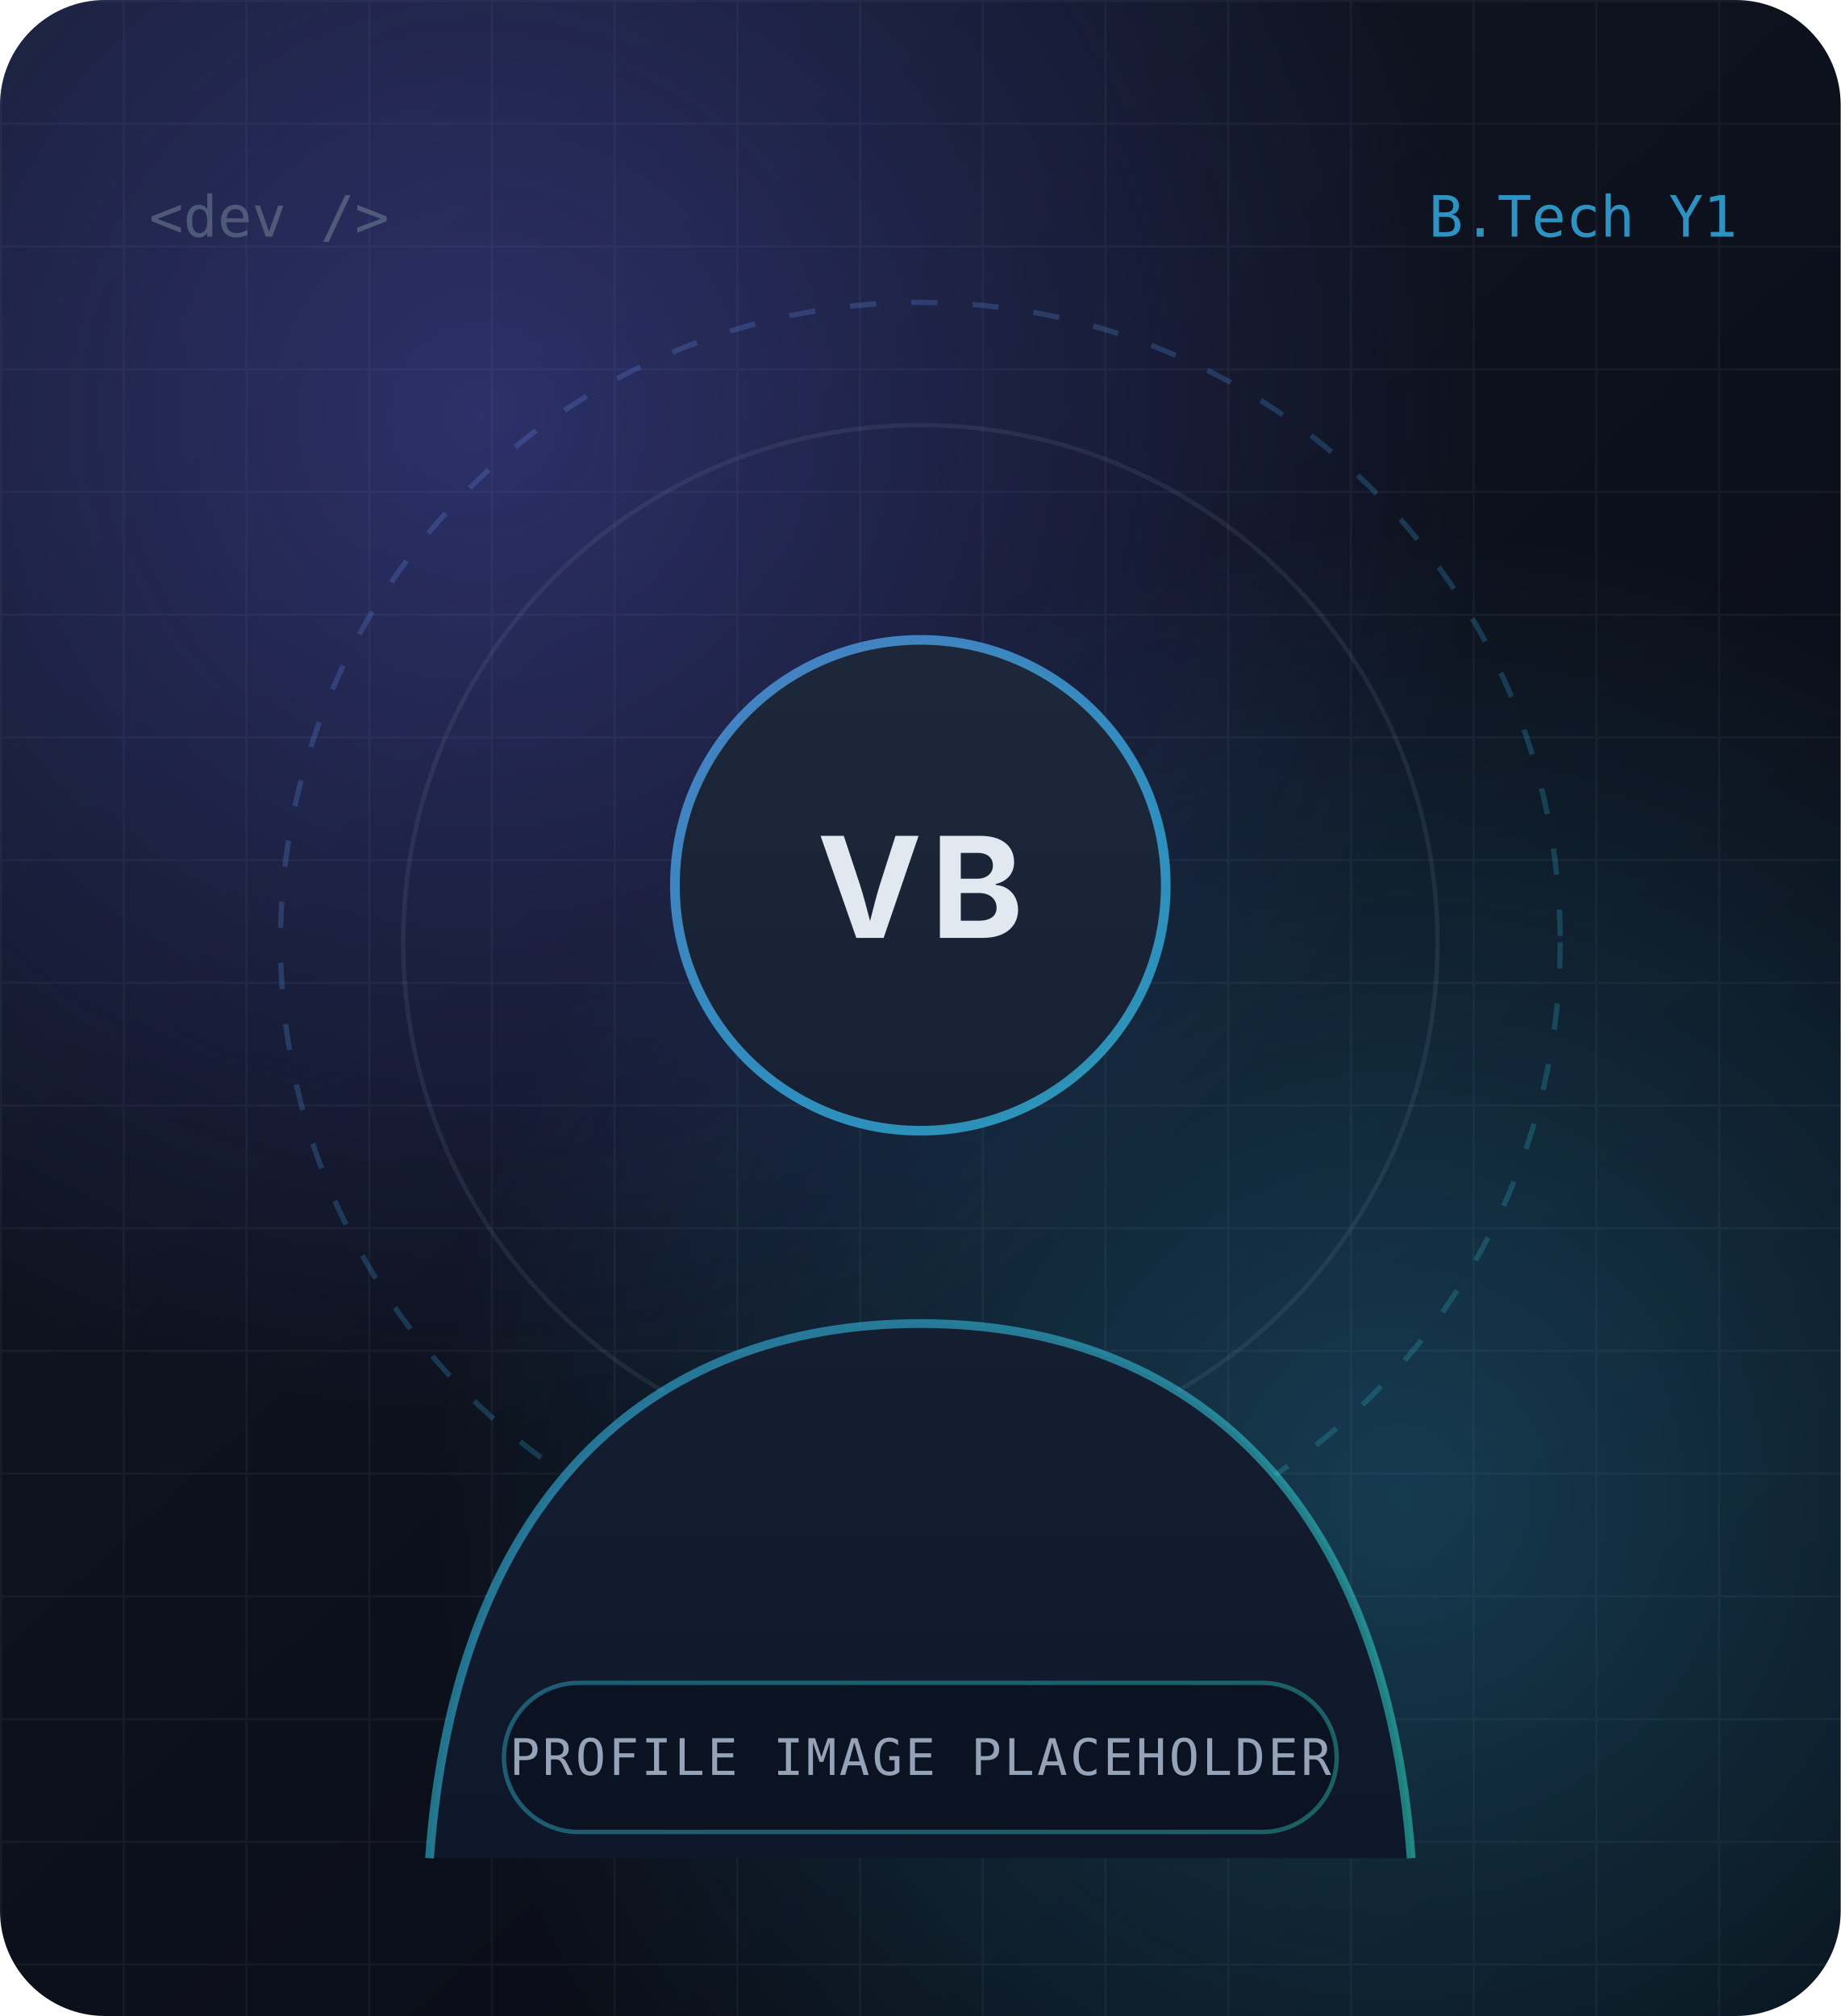
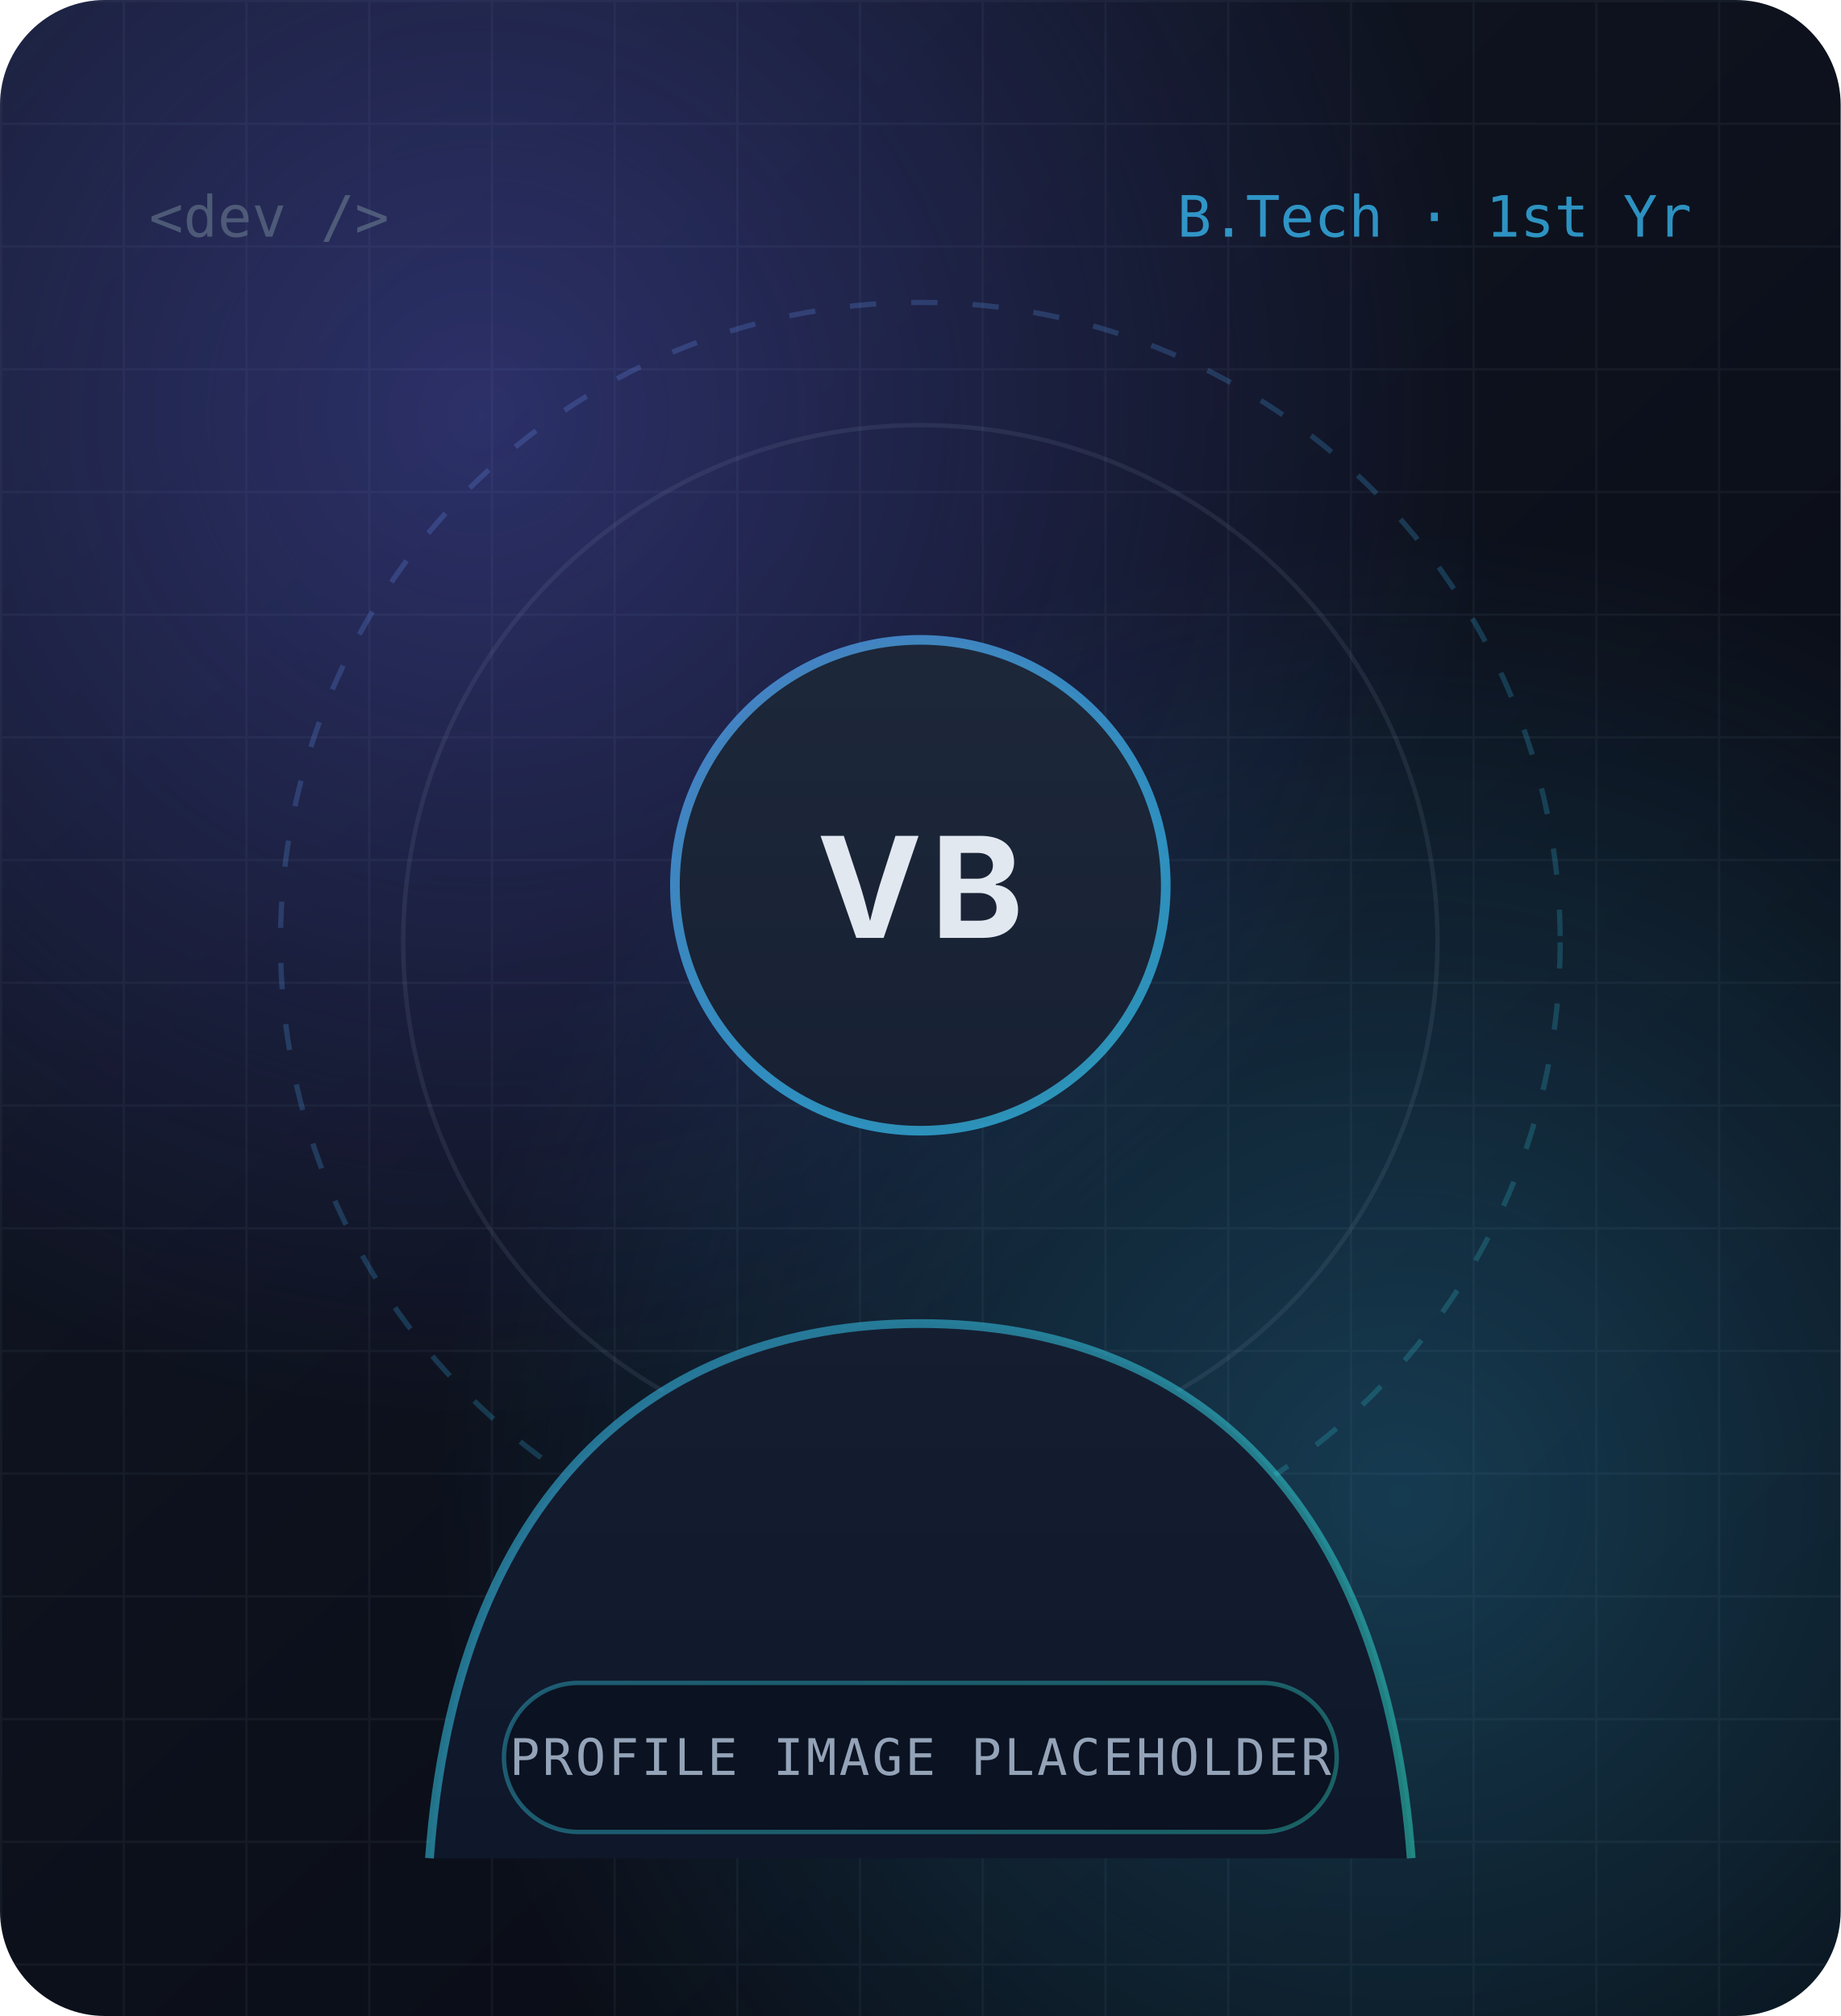
<svg xmlns="http://www.w3.org/2000/svg" viewBox="0 0 420 460" fill="none" role="img" aria-label="V. Bhanu profile portrait placeholder">
  <defs>
    <linearGradient id="bg-grad" x1="0" y1="0" x2="420" y2="460" gradientUnits="userSpaceOnUse">
      <stop offset="0%" stop-color="#121827" />
      <stop offset="55%" stop-color="#0c101b" />
      <stop offset="100%" stop-color="#07090f" />
    </linearGradient>
    <radialGradient id="ambient-indigo" cx="0" cy="0" r="1" gradientUnits="userSpaceOnUse" gradientTransform="translate(110 95) rotate(45) scale(230)">
      <stop offset="0%" stop-color="#6366f1" stop-opacity="0.34" />
      <stop offset="100%" stop-color="#6366f1" stop-opacity="0" />
    </radialGradient>
    <radialGradient id="ambient-cyan" cx="0" cy="0" r="1" gradientUnits="userSpaceOnUse" gradientTransform="translate(320 340) rotate(-35) scale(220)">
      <stop offset="0%" stop-color="#38bdf8" stop-opacity="0.26" />
      <stop offset="100%" stop-color="#38bdf8" stop-opacity="0" />
    </radialGradient>
    <linearGradient id="accent-stroke" x1="80" y1="60" x2="340" y2="400" gradientUnits="userSpaceOnUse">
      <stop offset="0%" stop-color="#818cf8" />
      <stop offset="50%" stop-color="#38bdf8" />
      <stop offset="100%" stop-color="#2dd4bf" />
    </linearGradient>
    <linearGradient id="silhouette-fill" x1="210" y1="120" x2="210" y2="420" gradientUnits="userSpaceOnUse">
      <stop offset="0%" stop-color="#1e293b" />
      <stop offset="100%" stop-color="#0f172a" />
    </linearGradient>
    <pattern id="grid-pattern" width="28" height="28" patternUnits="userSpaceOnUse">
      <path d="M 28 0 L 0 0 0 28" fill="none" stroke="#94a3b8" stroke-opacity="0.07" stroke-width="1" />
    </pattern>
  </defs>
  <rect width="420" height="460" rx="24" fill="url(#bg-grad)" />
  <rect width="420" height="460" rx="24" fill="url(#grid-pattern)" />
  <rect width="420" height="460" rx="24" fill="url(#ambient-indigo)" />
  <rect width="420" height="460" rx="24" fill="url(#ambient-cyan)" />
  <circle cx="210" cy="215" r="146" stroke="url(#accent-stroke)" stroke-opacity="0.22" stroke-width="1.2" stroke-dasharray="6 8" />
  <circle cx="210" cy="215" r="118" stroke="#94a3b8" stroke-opacity="0.12" stroke-width="1" />
  <text x="34" y="54" fill="#64748b" font-family="monospace" font-size="13" opacity="0.65">&lt;dev /&gt;</text>
-   <text x="326" y="54" fill="#38bdf8" font-family="monospace" font-size="13" opacity="0.75">B.Tech Y1</text>
+   <text x="386" y="54" text-anchor="end" fill="#38bdf8" font-family="monospace" font-size="13" opacity="0.75">B.Tech · 1st Yr</text>
  <path d="M98 424C104 342 148 302 210 302C272 302 316 342 322 424" fill="url(#silhouette-fill)" stroke="url(#accent-stroke)" stroke-opacity="0.55" stroke-width="2" />
  <circle cx="210" cy="202" r="56" fill="url(#silhouette-fill)" stroke="url(#accent-stroke)" stroke-opacity="0.7" stroke-width="2.2" />
  <text x="210" y="214" text-anchor="middle" fill="#e2e8f0" font-family="system-ui, -apple-system, sans-serif" font-weight="700" font-size="32" letter-spacing="2">VB</text>
  <rect x="115" y="384" width="190" height="34" rx="17" fill="#0b1120" fill-opacity="0.88" stroke="url(#accent-stroke)" stroke-opacity="0.4" stroke-width="1" />
  <text x="210" y="405" text-anchor="middle" fill="#94a3b8" font-family="monospace" font-size="11.5" letter-spacing="0.6">PROFILE IMAGE PLACEHOLDER</text>
</svg>
